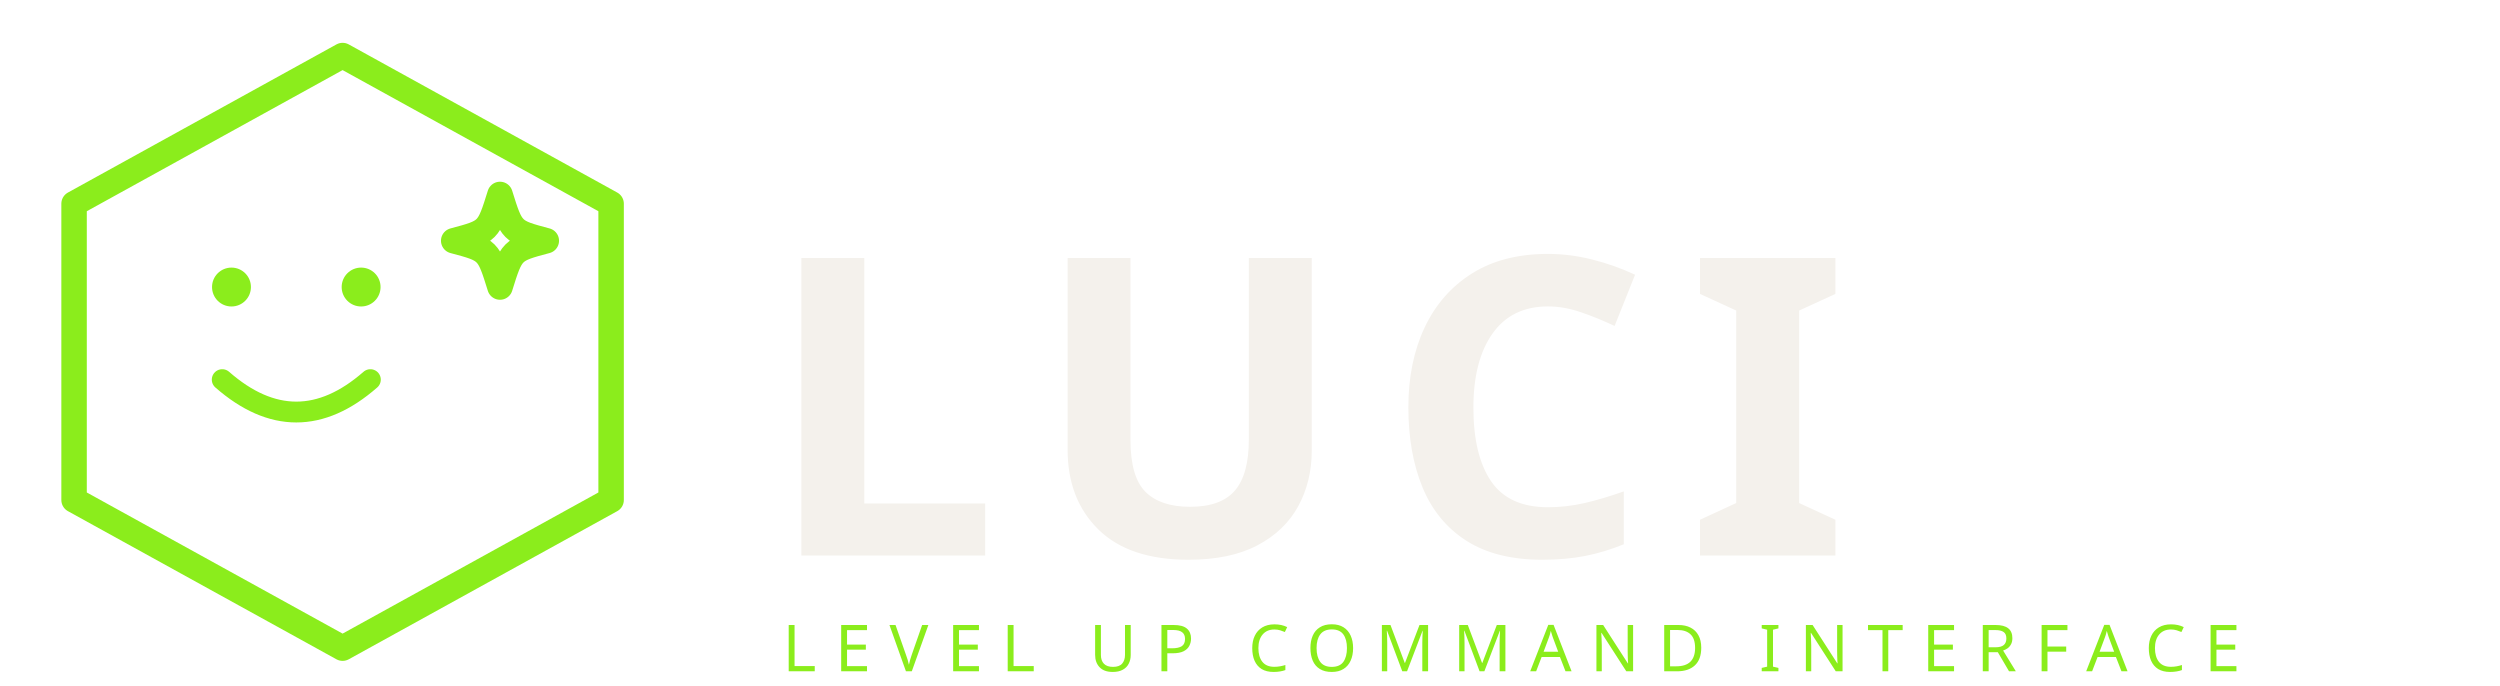
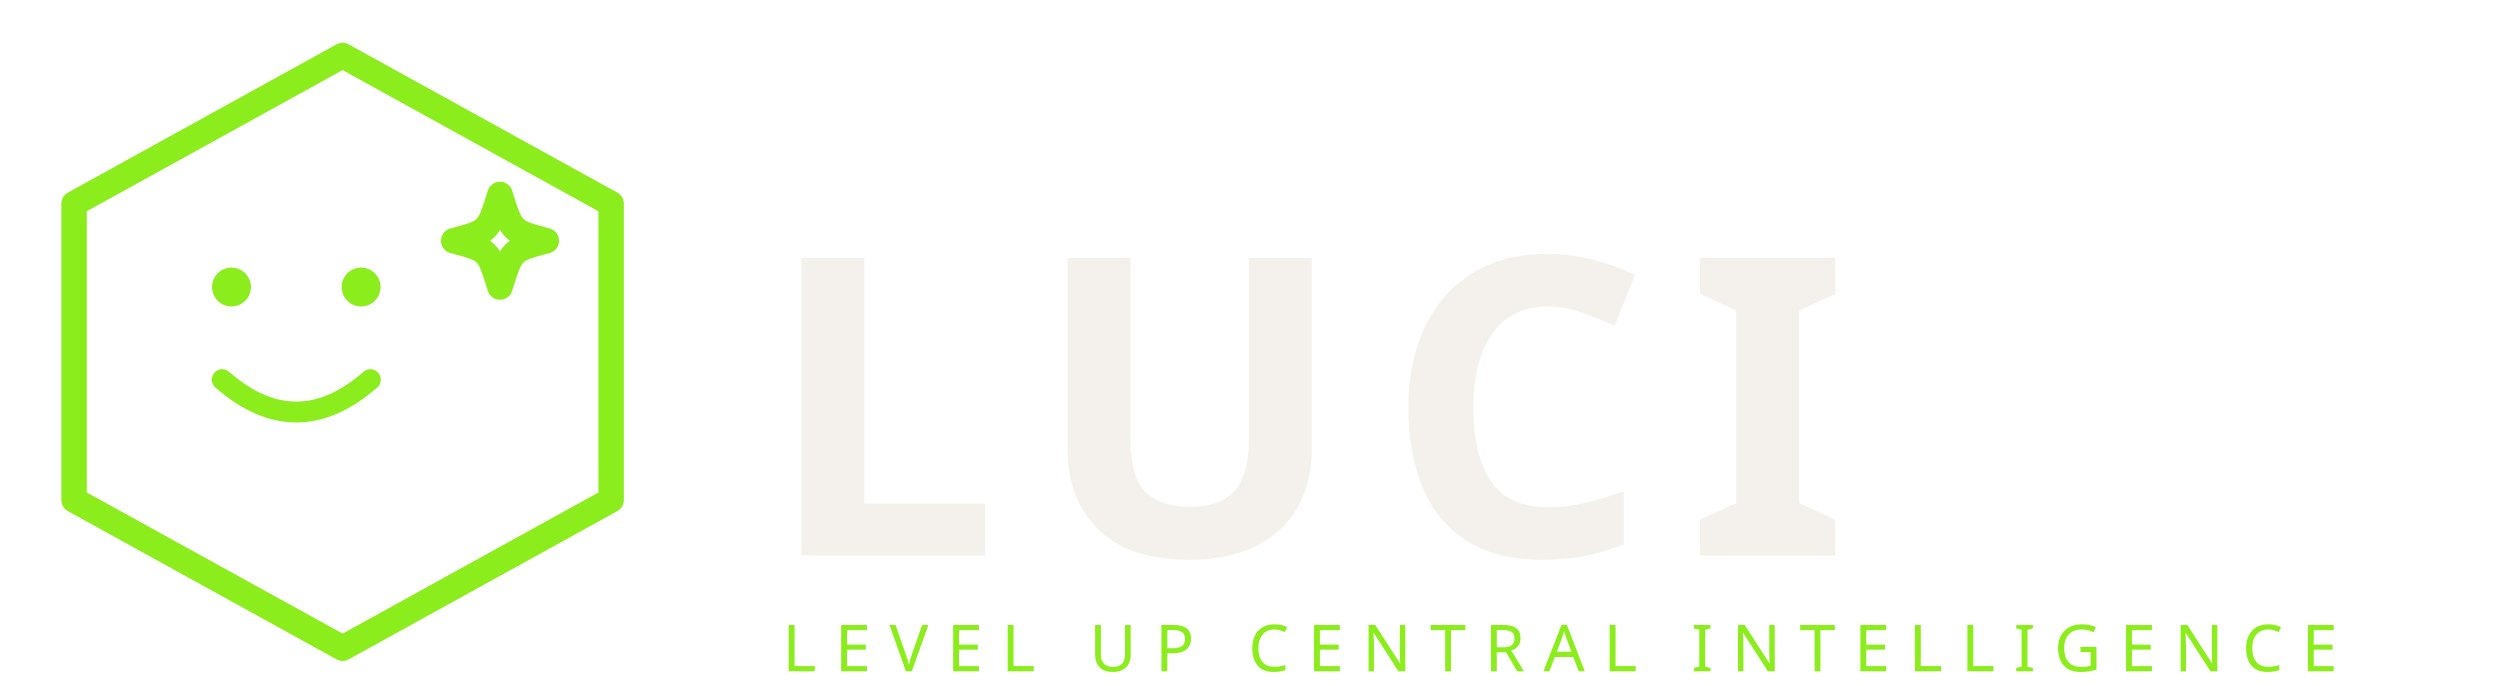
<svg xmlns="http://www.w3.org/2000/svg" viewBox="0 0 540 148">
  <g transform="translate(0, 0)">
    <path d="M74 12 L132 44 L132 108 L74 140 L16 108 L16 44 Z" fill="none" stroke="#8BED1C" stroke-width="5.5" stroke-linejoin="round" stroke-linecap="round" />
    <circle cx="50" cy="62" r="4.2" fill="#8BED1C" />
    <circle cx="78" cy="62" r="4.2" fill="#8BED1C" />
    <path d="M48 82 Q64 96 80 82" fill="none" stroke="#8BED1C" stroke-width="4.5" stroke-linecap="round" />
    <path d="M108 42 C110.5 50 110.5 50 118 52 C110.5 54 110.5 54 108 62 C105.5 54 105.5 54 98 52 C105.5 50 105.5 50 108 42 Z" fill="none" stroke="#8BED1C" stroke-width="5.5" stroke-linejoin="round" stroke-linecap="round" />
  </g>
  <g transform="translate(165, 30)">
    <text x="0" y="90" font-family="'DM Sans', sans-serif" font-weight="700" font-size="90" fill="#F4F1EC" letter-spacing="8">LUCI</text>
-     <text x="4" y="115" font-family="'DM Sans', sans-serif" font-weight="500" font-size="14" fill="#8BED1C" letter-spacing="4">LEVEL UP COMMAND INTERFACE</text>
+     <text x="4" y="115" font-family="'DM Sans', sans-serif" font-weight="500" font-size="14" fill="#8BED1C" letter-spacing="4">LEVEL UP CENTRAL INTELLIGENCE</text>
  </g>
</svg>
